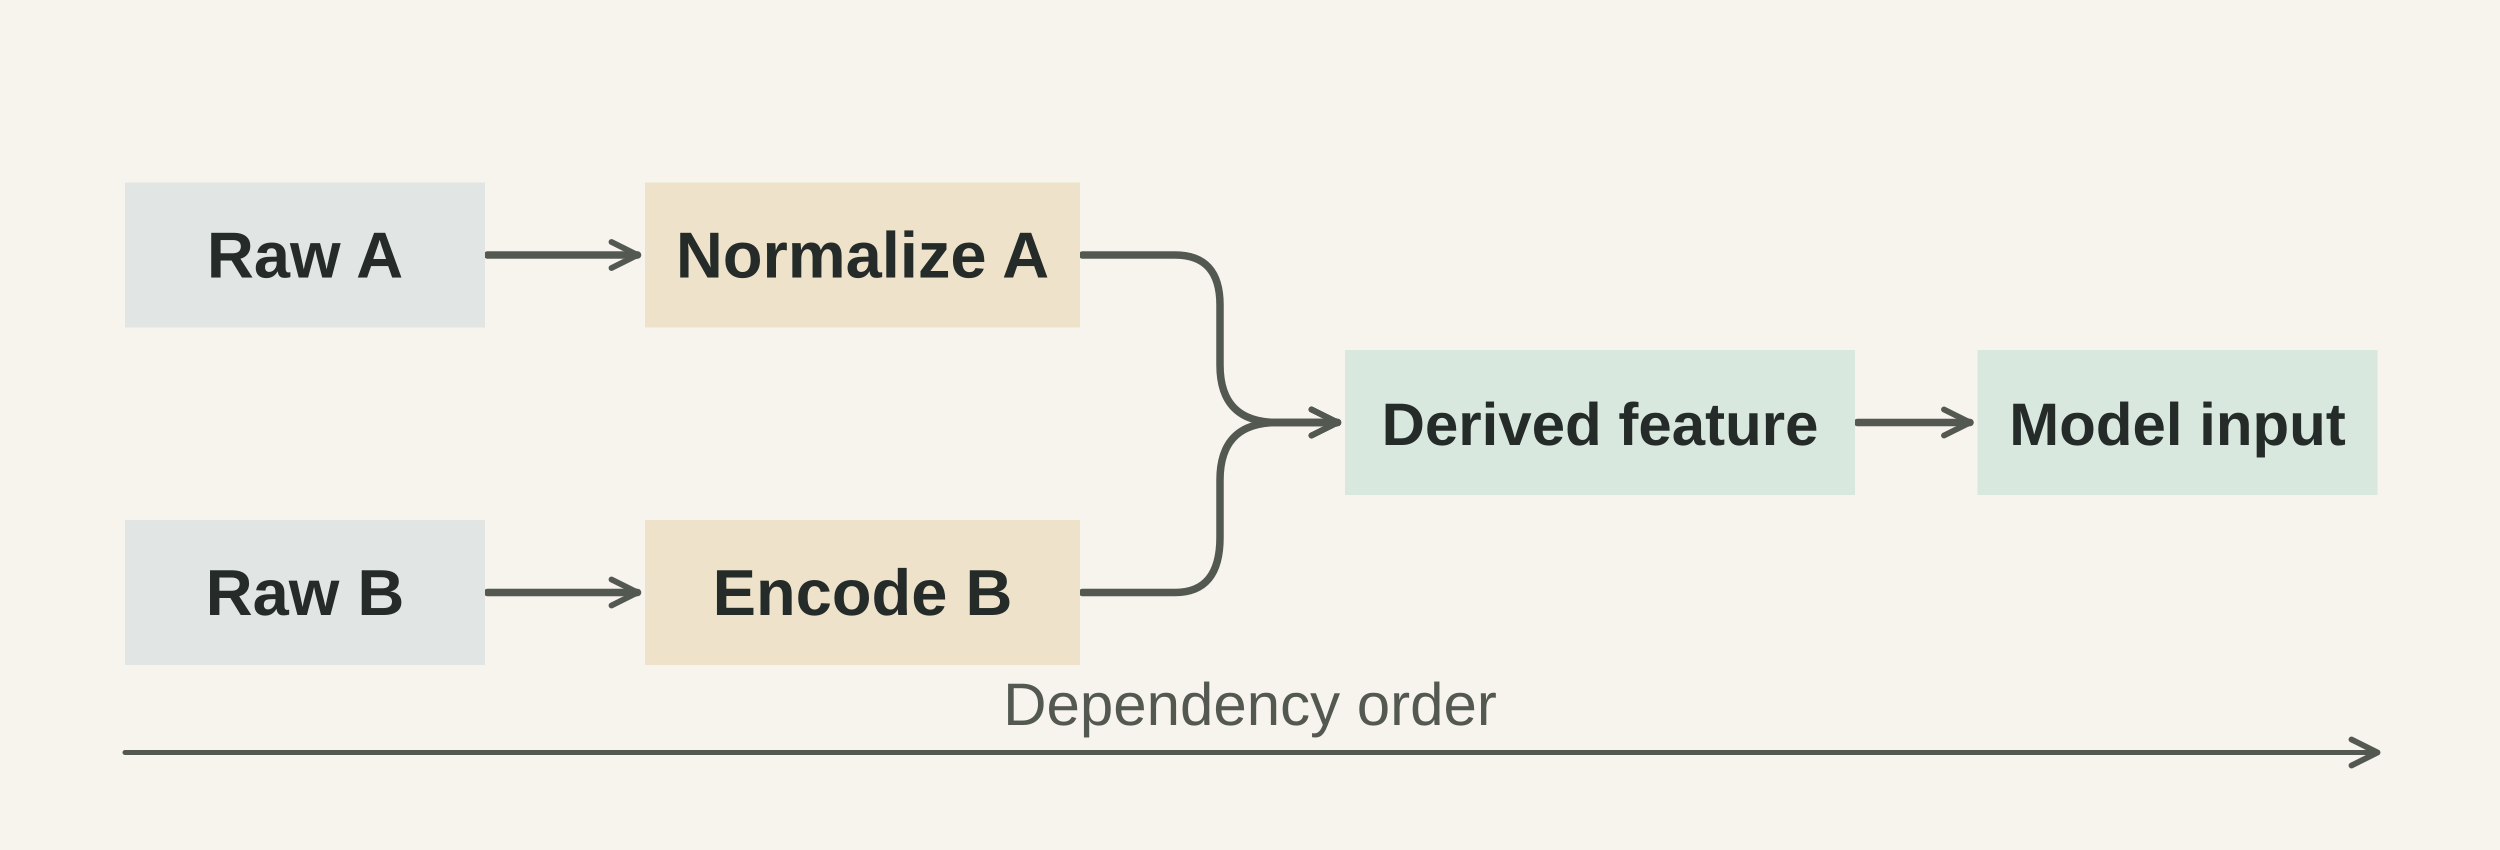
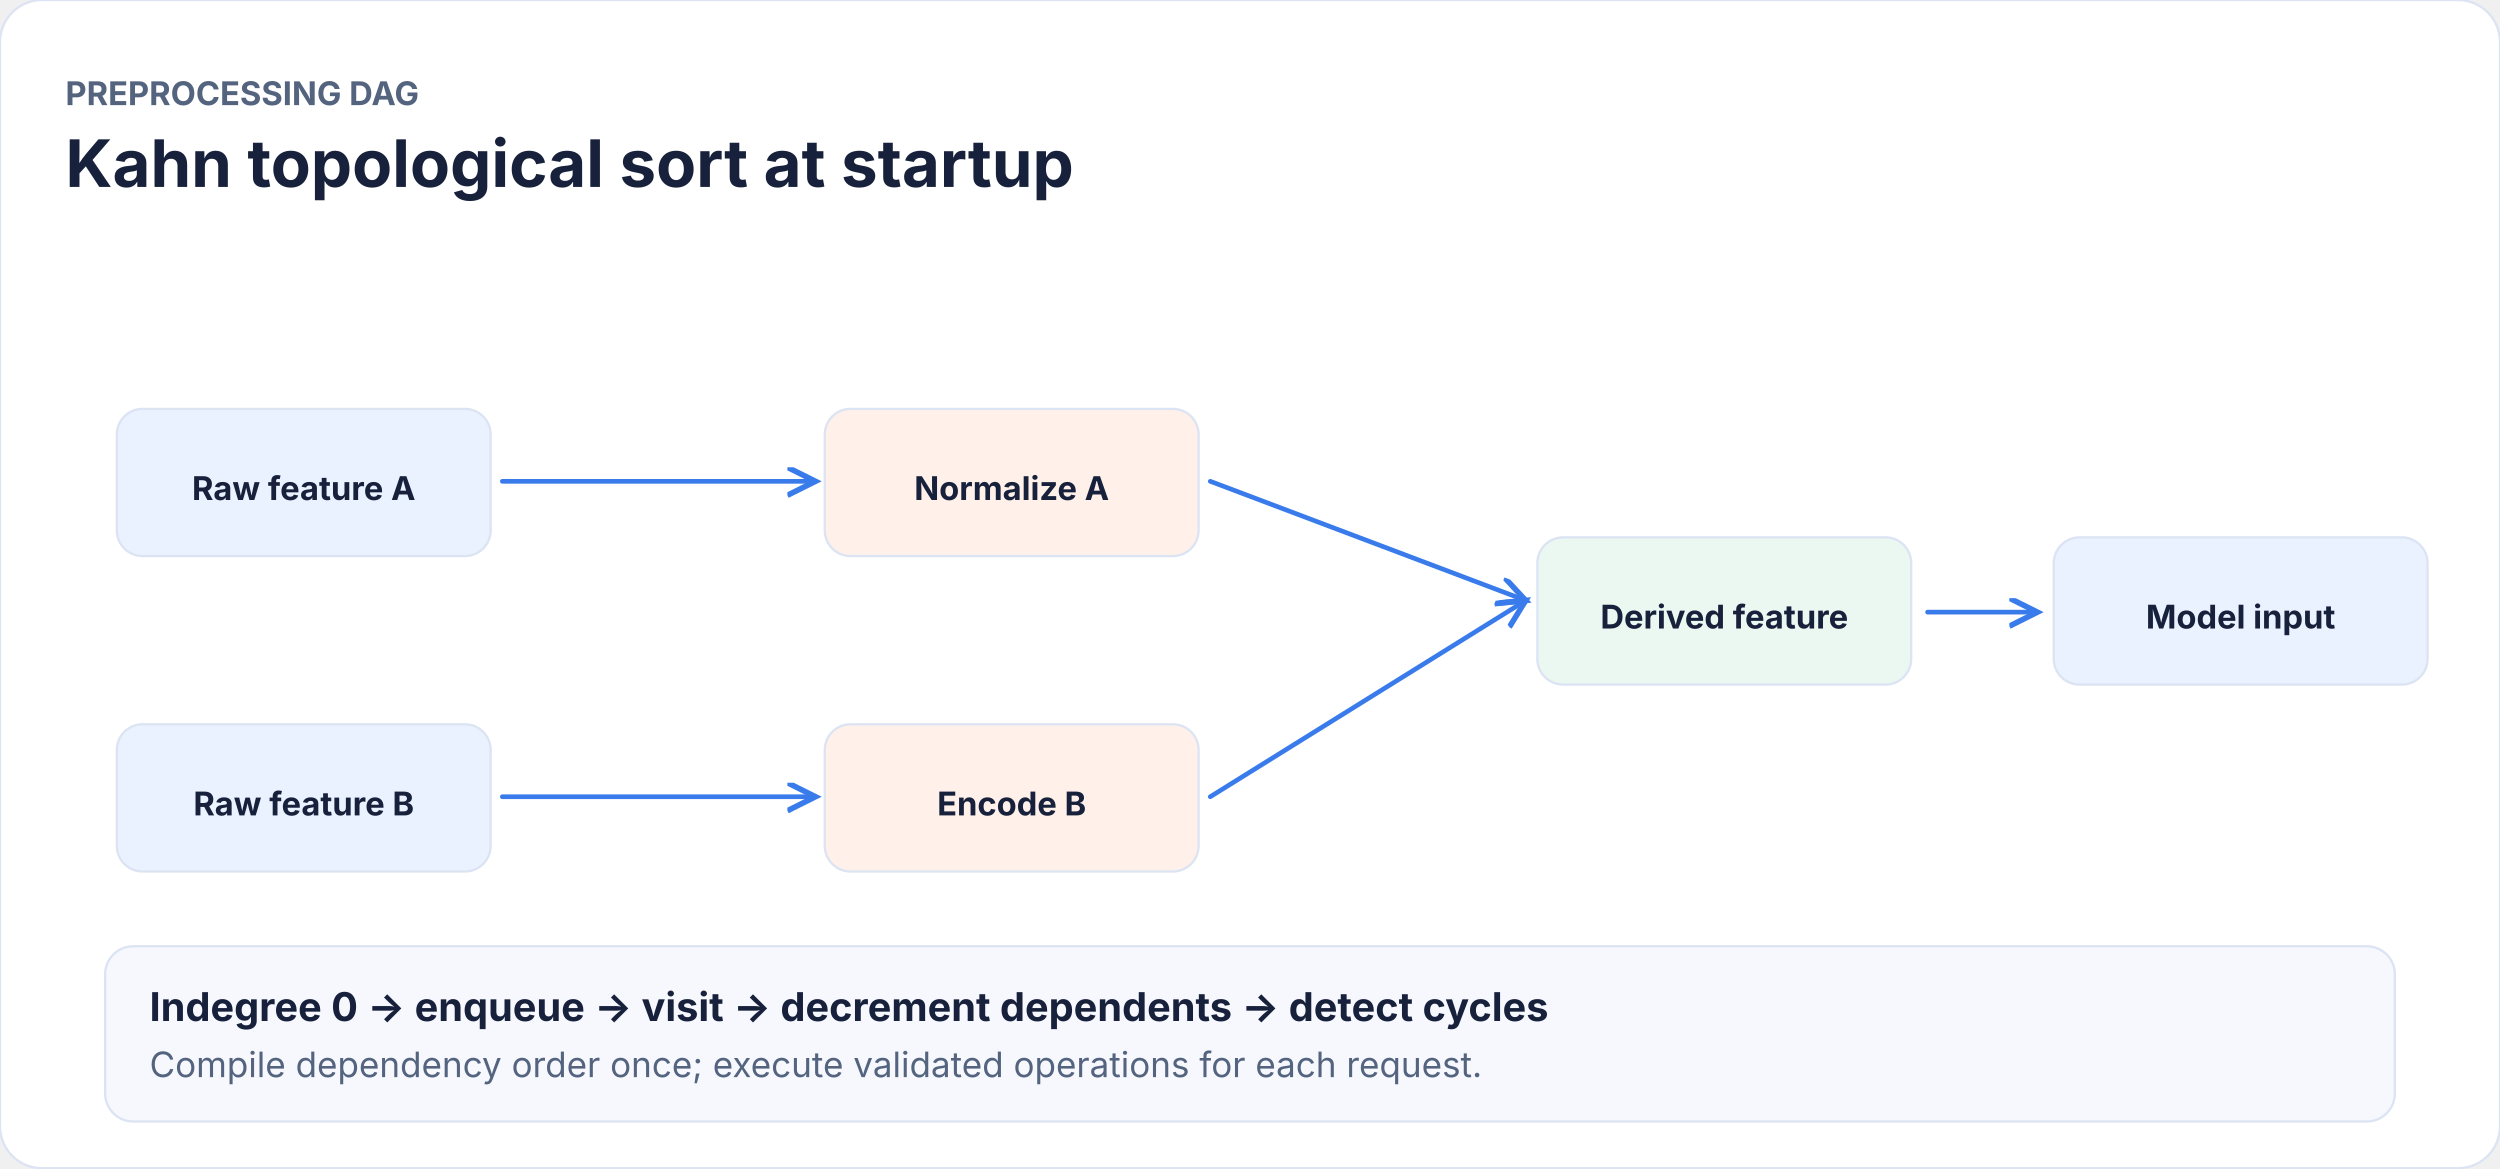
- <svg xmlns="http://www.w3.org/2000/svg" viewBox="0 0 1000 340" role="img" aria-labelledby="title desc">
+ <svg xmlns="http://www.w3.org/2000/svg" viewBox="0 0 1070 500" role="img" aria-label="Dependency graph demonstrates Kahn topological sorting: start from zero indegree nodes and process in dependency order.">
  <defs>
-     <marker id="arrow" viewBox="0 0 10 10" markerWidth="13" markerHeight="13" refX="9" refY="5" orient="auto" markerUnits="userSpaceOnUse">
-       <path d="M1 1L9 5 1 9" fill="none" stroke="#535951" stroke-width="1.8" stroke-linecap="round" stroke-linejoin="round" />
+     <marker id="arrow-blue" markerWidth="8" markerHeight="8" refX="6" refY="3" orient="auto">
+       <path d="M0 0 L6 3 L0 6" fill="none" stroke="#397bea" stroke-width="1.2" />
    </marker>
  </defs>
-   <rect x="0" y="0" width="1000" height="340" fill="#f7f4ed" />
-   <path d="M195 102H255" fill="none" stroke="#535951" stroke-width="3" stroke-linecap="round" stroke-linejoin="round" marker-end="url(#arrow)" />
-   <path d="M195 237H255" fill="none" stroke="#535951" stroke-width="3" stroke-linecap="round" stroke-linejoin="round" marker-end="url(#arrow)" />
-   <path d="M433 102H470Q488 102 488 122V146Q488 169 511 169H535" fill="none" stroke="#535951" stroke-width="3" stroke-linecap="round" stroke-linejoin="round" marker-end="url(#arrow)" />
-   <path d="M433 237H470Q488 237 488 215V192Q488 169 511 169H535" fill="none" stroke="#535951" stroke-width="3" stroke-linecap="round" stroke-linejoin="round" marker-end="url(#arrow)" />
-   <path d="M743 169H788" fill="none" stroke="#535951" stroke-width="3" stroke-linecap="round" stroke-linejoin="round" marker-end="url(#arrow)" />
-   <rect x="50" y="73" width="144" height="58" fill="#e1e5e4" />
-   <text x="122" y="111" text-anchor="middle" font-family="Arial, Helvetica, sans-serif" font-size="26" font-weight="700" fill="#252b29">Raw A</text>
-   <rect x="50" y="208" width="144" height="58" fill="#e1e5e4" />
-   <text x="122" y="246" text-anchor="middle" font-family="Arial, Helvetica, sans-serif" font-size="26" font-weight="700" fill="#252b29">Raw B</text>
-   <rect x="258" y="73" width="174" height="58" fill="#eee3ca" />
-   <text x="345" y="111" text-anchor="middle" font-family="Arial, Helvetica, sans-serif" font-size="26" font-weight="700" fill="#252b29">Normalize A</text>
-   <rect x="258" y="208" width="174" height="58" fill="#eee3ca" />
-   <text x="345" y="246" text-anchor="middle" font-family="Arial, Helvetica, sans-serif" font-size="26" font-weight="700" fill="#252b29">Encode B</text>
-   <rect x="538" y="140" width="204" height="58" fill="#d9e8de" />
-   <text x="640" y="178" text-anchor="middle" font-family="Arial, Helvetica, sans-serif" font-size="24" font-weight="700" fill="#252b29">Derived feature</text>
-   <rect x="791" y="140" width="160" height="58" fill="#d9e8de" />
-   <text x="871" y="178" text-anchor="middle" font-family="Arial, Helvetica, sans-serif" font-size="24" font-weight="700" fill="#252b29">Model input</text>
-   <path d="M50 301H951" fill="none" stroke="#535951" stroke-width="2" stroke-linecap="round" stroke-linejoin="round" marker-end="url(#arrow)" />
-   <text x="500" y="290" text-anchor="middle" font-family="Arial, Helvetica, sans-serif" font-size="24" font-weight="400" fill="#535951">Dependency order</text>
+   <rect x="0" y="0" width="1070" height="500" rx="18" fill="#ffffff" stroke="#dce4f3" stroke-width="1" />
+   <text x="28" y="45" font-family="Inter,Arial,sans-serif" font-size="14" font-weight="700" text-anchor="start" fill="#54647f">PREPROCESSING DAG</text>
+   <text x="28" y="80" font-family="Inter,Arial,sans-serif" font-size="28" font-weight="700" text-anchor="start" fill="#17213b">Kahn topological sort at startup</text>
+   <rect x="50" y="175" width="160" height="63" rx="11" fill="#eaf2ff" stroke="#dce4f3" stroke-width="1" />
+   <text x="130" y="214" font-family="Inter,Arial,sans-serif" font-size="14" font-weight="700" text-anchor="middle" fill="#17213b">Raw feature A</text>
+   <rect x="50" y="310" width="160" height="63" rx="11" fill="#eaf2ff" stroke="#dce4f3" stroke-width="1" />
+   <text x="130" y="349" font-family="Inter,Arial,sans-serif" font-size="14" font-weight="700" text-anchor="middle" fill="#17213b">Raw feature B</text>
+   <rect x="353" y="175" width="160" height="63" rx="11" fill="#fff0e9" stroke="#dce4f3" stroke-width="1" />
+   <text x="433" y="214" font-family="Inter,Arial,sans-serif" font-size="14" font-weight="700" text-anchor="middle" fill="#17213b">Normalize A</text>
+   <rect x="353" y="310" width="160" height="63" rx="11" fill="#fff0e9" stroke="#dce4f3" stroke-width="1" />
+   <text x="433" y="349" font-family="Inter,Arial,sans-serif" font-size="14" font-weight="700" text-anchor="middle" fill="#17213b">Encode B</text>
+   <rect x="658" y="230" width="160" height="63" rx="11" fill="#eaf8f1" stroke="#dce4f3" stroke-width="1" />
+   <text x="738" y="269" font-family="Inter,Arial,sans-serif" font-size="14" font-weight="700" text-anchor="middle" fill="#17213b">Derived feature</text>
+   <rect x="879" y="230" width="160" height="63" rx="11" fill="#eaf2ff" stroke="#dce4f3" stroke-width="1" />
+   <text x="959" y="269" font-family="Inter,Arial,sans-serif" font-size="14" font-weight="700" text-anchor="middle" fill="#17213b">Model input</text>
+   <path d="M215 206 L349 206" stroke="#397bea" fill="none" stroke-width="2" stroke-linecap="round" marker-end="url(#arrow-blue)" />
+   <path d="M215 341 L349 341" stroke="#397bea" fill="none" stroke-width="2" stroke-linecap="round" marker-end="url(#arrow-blue)" />
+   <path d="M518 206 L653 257" stroke="#397bea" fill="none" stroke-width="2" stroke-linecap="round" marker-end="url(#arrow-blue)" />
+   <path d="M518 341 L653 257" stroke="#397bea" fill="none" stroke-width="2" stroke-linecap="round" marker-end="url(#arrow-blue)" />
+   <path d="M825 262 L872 262" stroke="#397bea" fill="none" stroke-width="2" stroke-linecap="round" marker-end="url(#arrow-blue)" />
+   <rect x="45" y="405" width="980" height="75" rx="12" fill="#f6f8fe" stroke="#dce4f3" stroke-width="1" />
+   <text x="64" y="437" font-family="Inter,Arial,sans-serif" font-size="17" font-weight="700" text-anchor="start" fill="#17213b">Indegree 0 → enqueue → visit → decrement dependents → detect cycles</text>
+   <text x="64" y="461" font-family="Inter,Arial,sans-serif" font-size="15" font-weight="400" text-anchor="start" fill="#54647f">Compile dependency order once; execute validated operations for each request.</text>
</svg>
